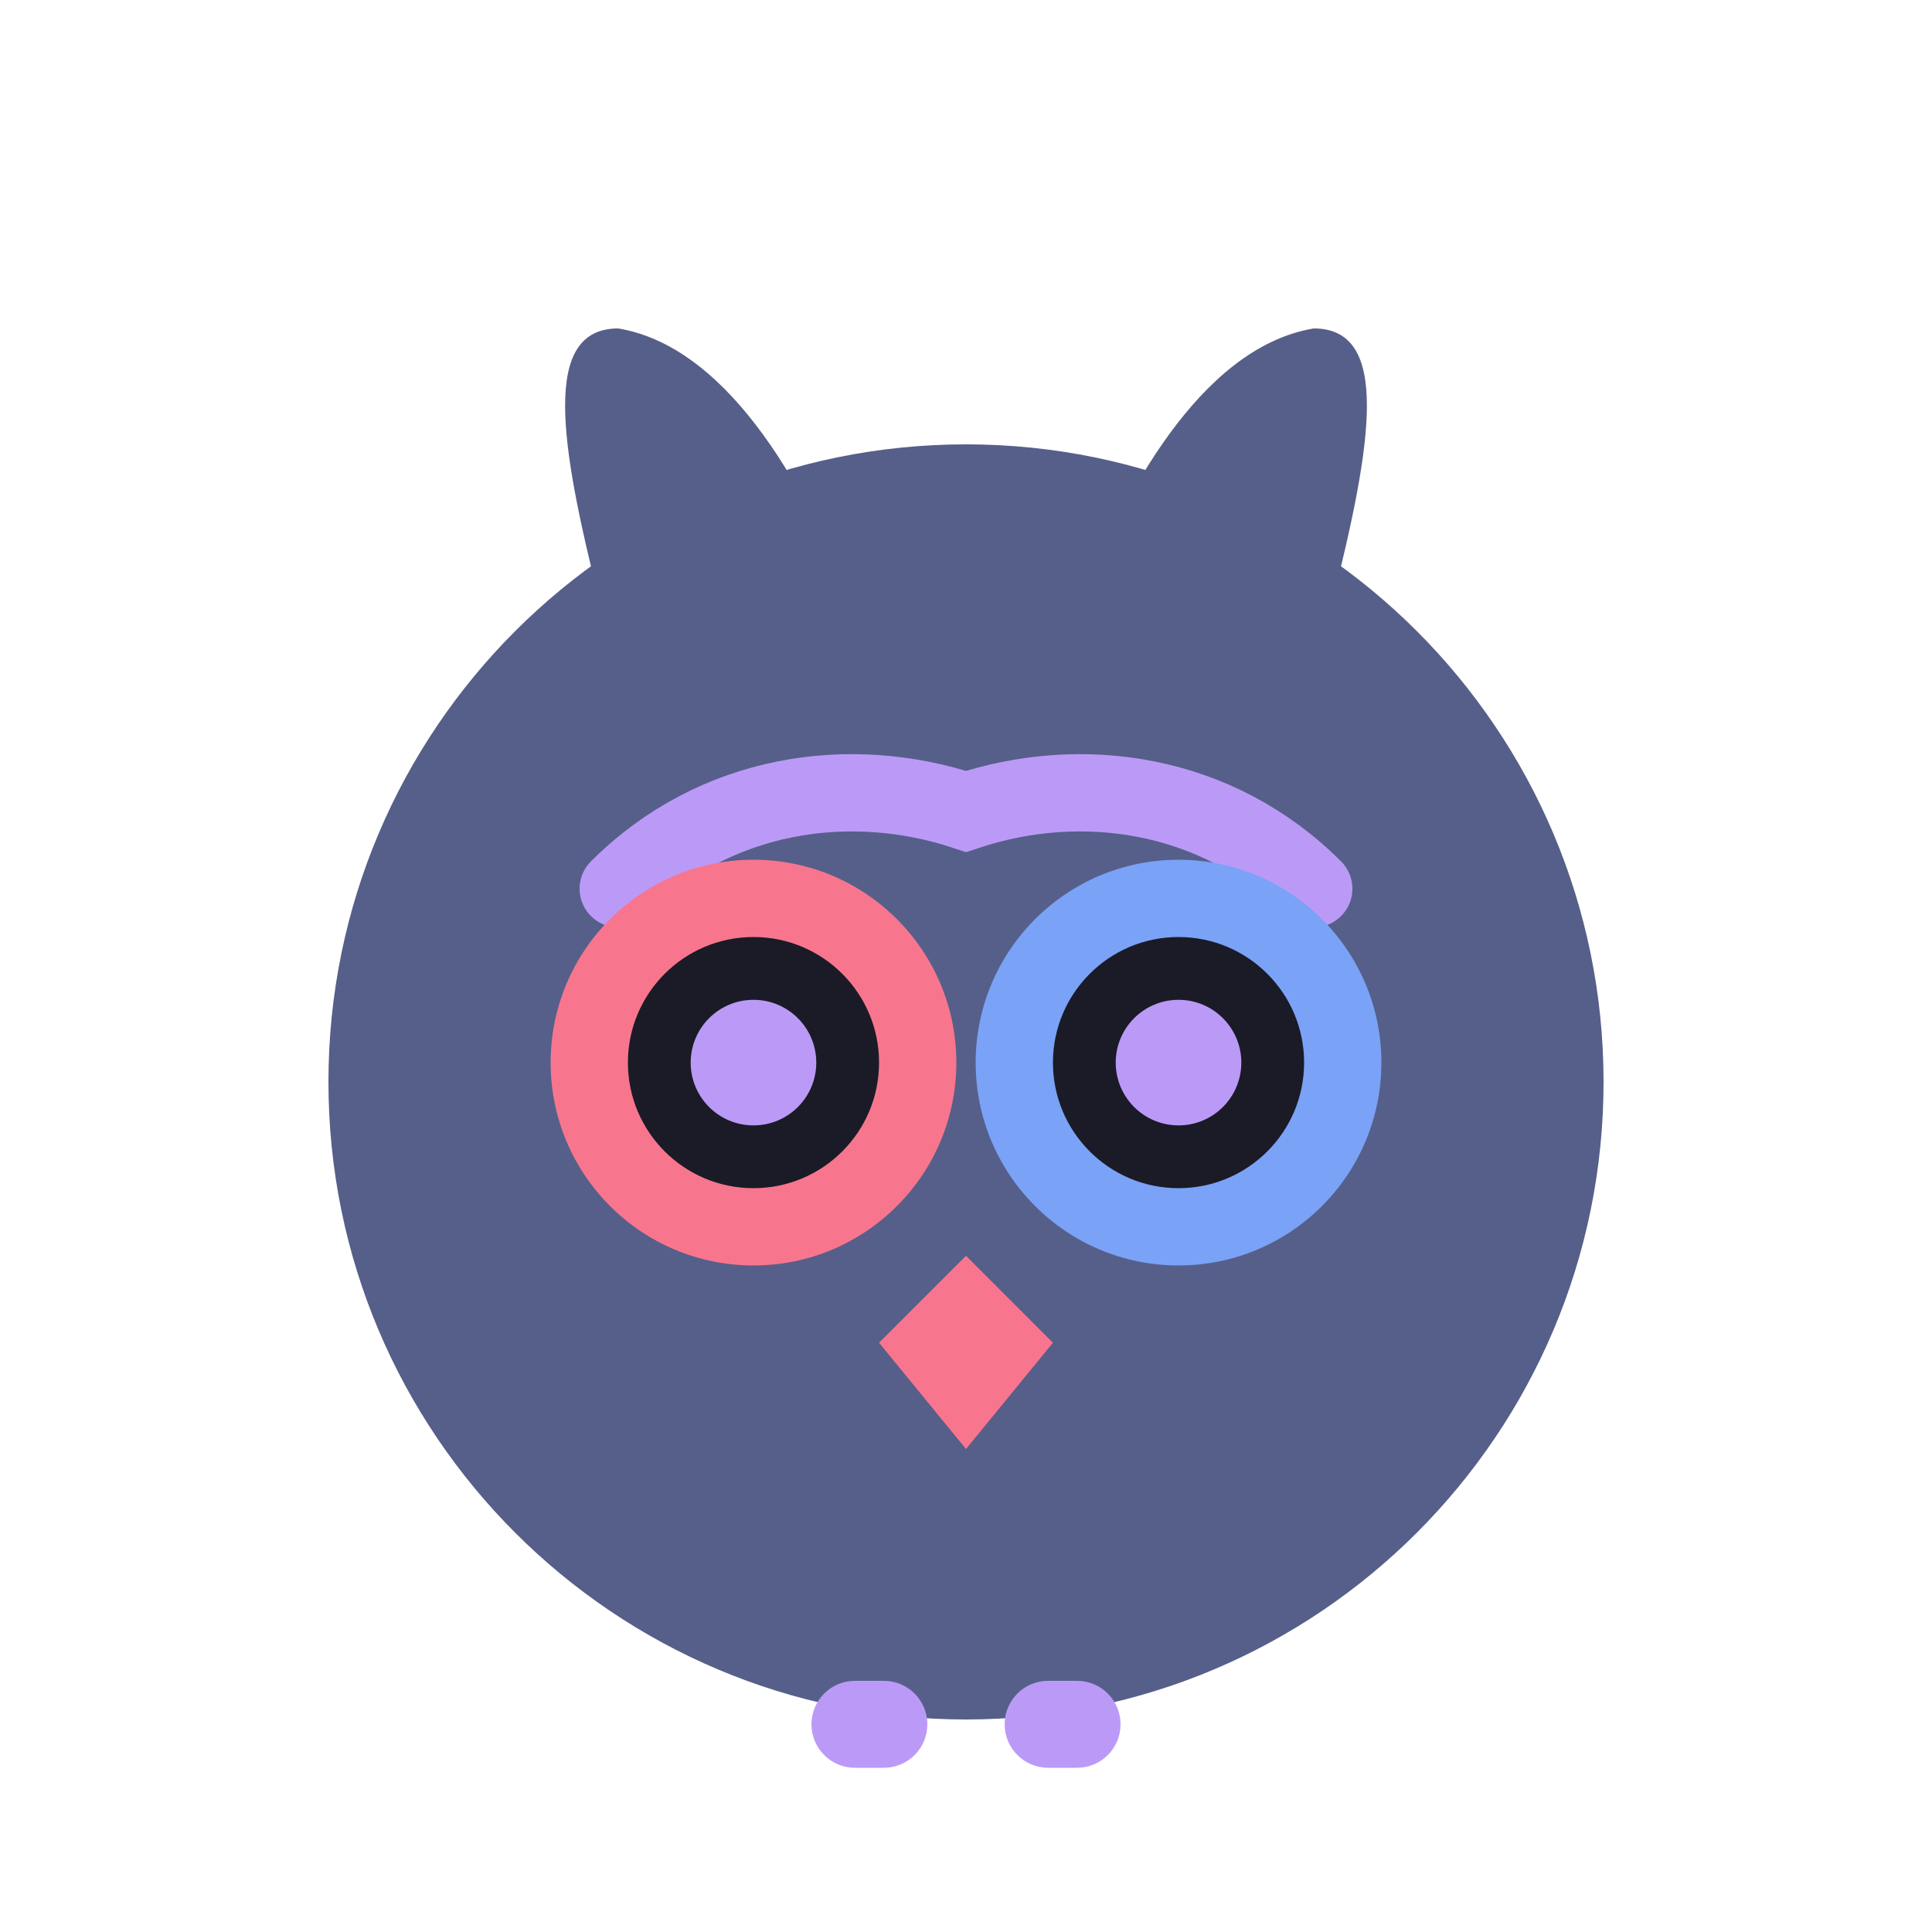
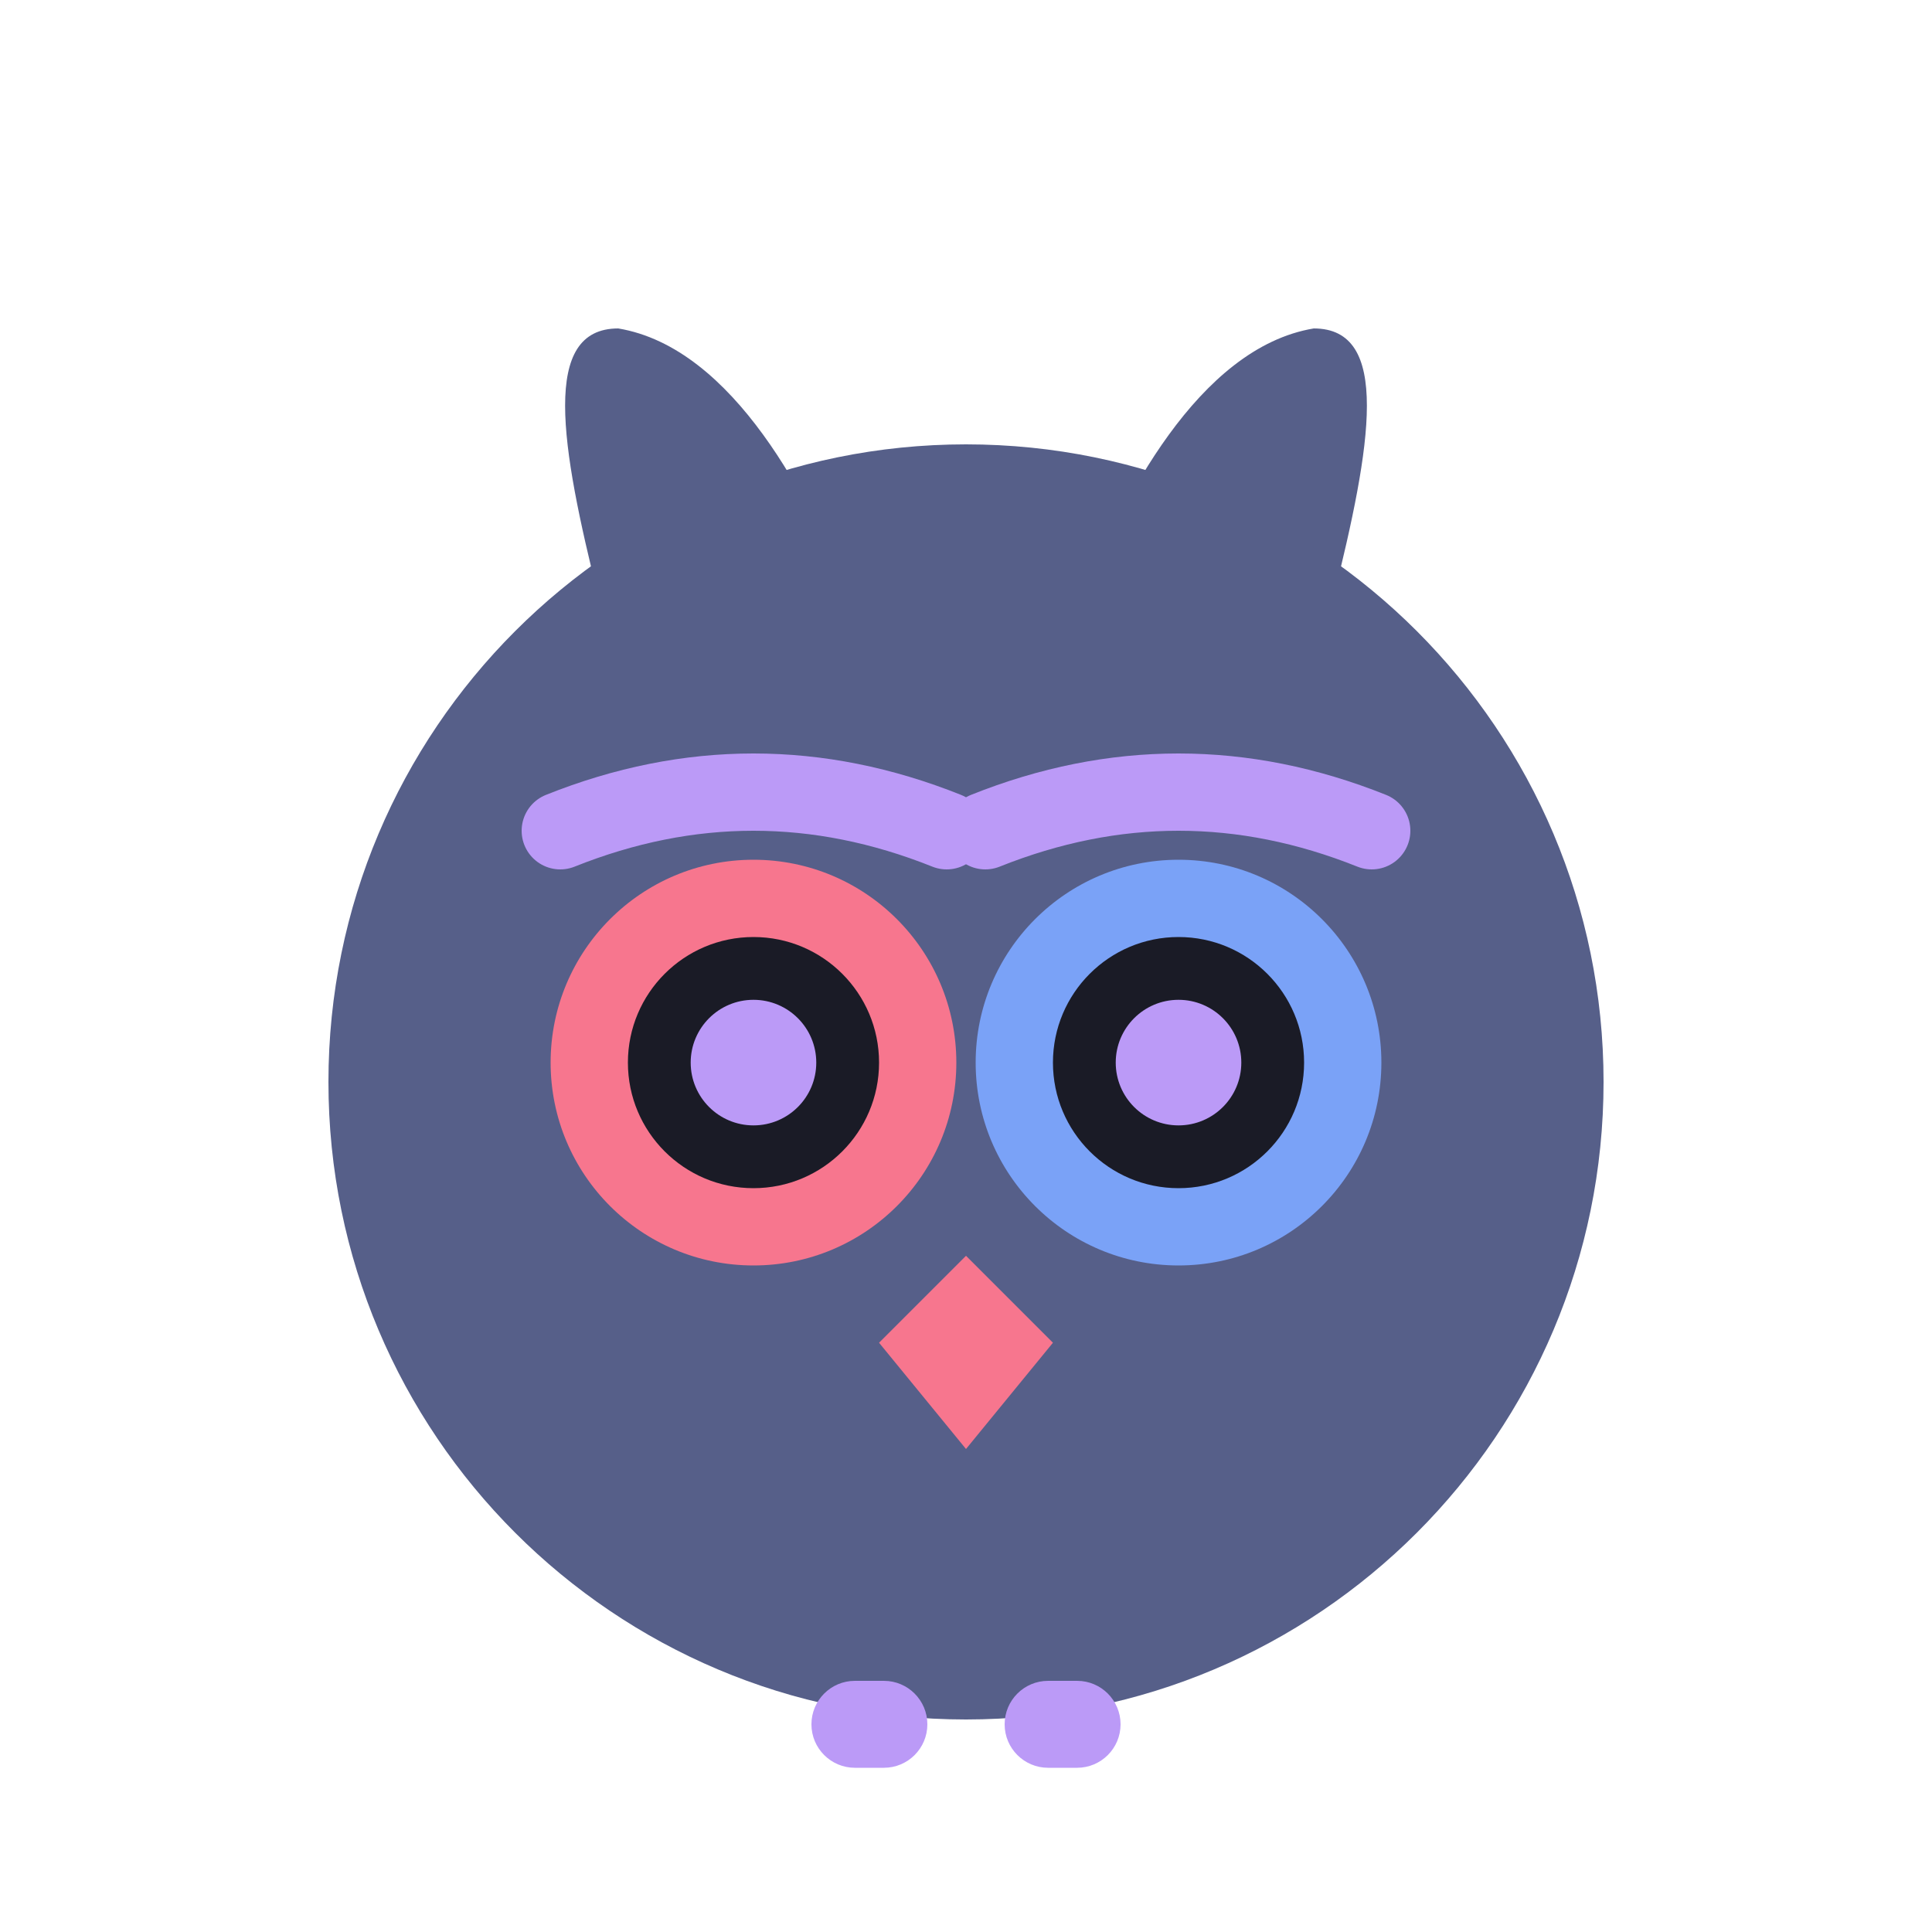
<svg xmlns="http://www.w3.org/2000/svg" viewBox="0 0 200 200" fill="none" aria-label="Zeke the owl mascot">
  <path d="M62 62 C 58 46 56 34 64 34 C 76 36 84 52 88 62 Z" fill="#565f89" />
  <path d="M138 62 C 142 46 144 34 136 34 C 124 36 116 52 112 62 Z" fill="#565f89" />
  <ellipse cx="100" cy="112" rx="66" ry="66" fill="#565f89" />
-   <path d="M64 92 C 74 82 88 80 100 84 C 112 80 126 82 136 92" stroke="#bb9af7" stroke-width="8" stroke-linecap="round" fill="none" />
+   <path d="M58 86 Q 78 78 98 86" stroke="#bb9af7" stroke-width="8" stroke-linecap="round" fill="none" />
+   <path d="M102 86 Q 122 78 142 86" stroke="#bb9af7" stroke-width="8" stroke-linecap="round" fill="none" />
  <circle cx="78" cy="110" r="21" fill="#f7768e" />
  <circle cx="78" cy="110" r="13" fill="#1a1b26" />
  <circle cx="78" cy="110" r="6.5" fill="#bb9af7" />
  <circle cx="122" cy="110" r="21" fill="#7aa2f7" />
  <circle cx="122" cy="110" r="13" fill="#1a1b26" />
  <circle cx="122" cy="110" r="6.5" fill="#bb9af7" />
  <path d="M100 130 L 109 139 L 100 150 L 91 139 Z" fill="#f7768e" />
  <rect x="84" y="174" width="12" height="9" rx="4.5" fill="#bb9af7" />
  <rect x="104" y="174" width="12" height="9" rx="4.5" fill="#bb9af7" />
</svg>
